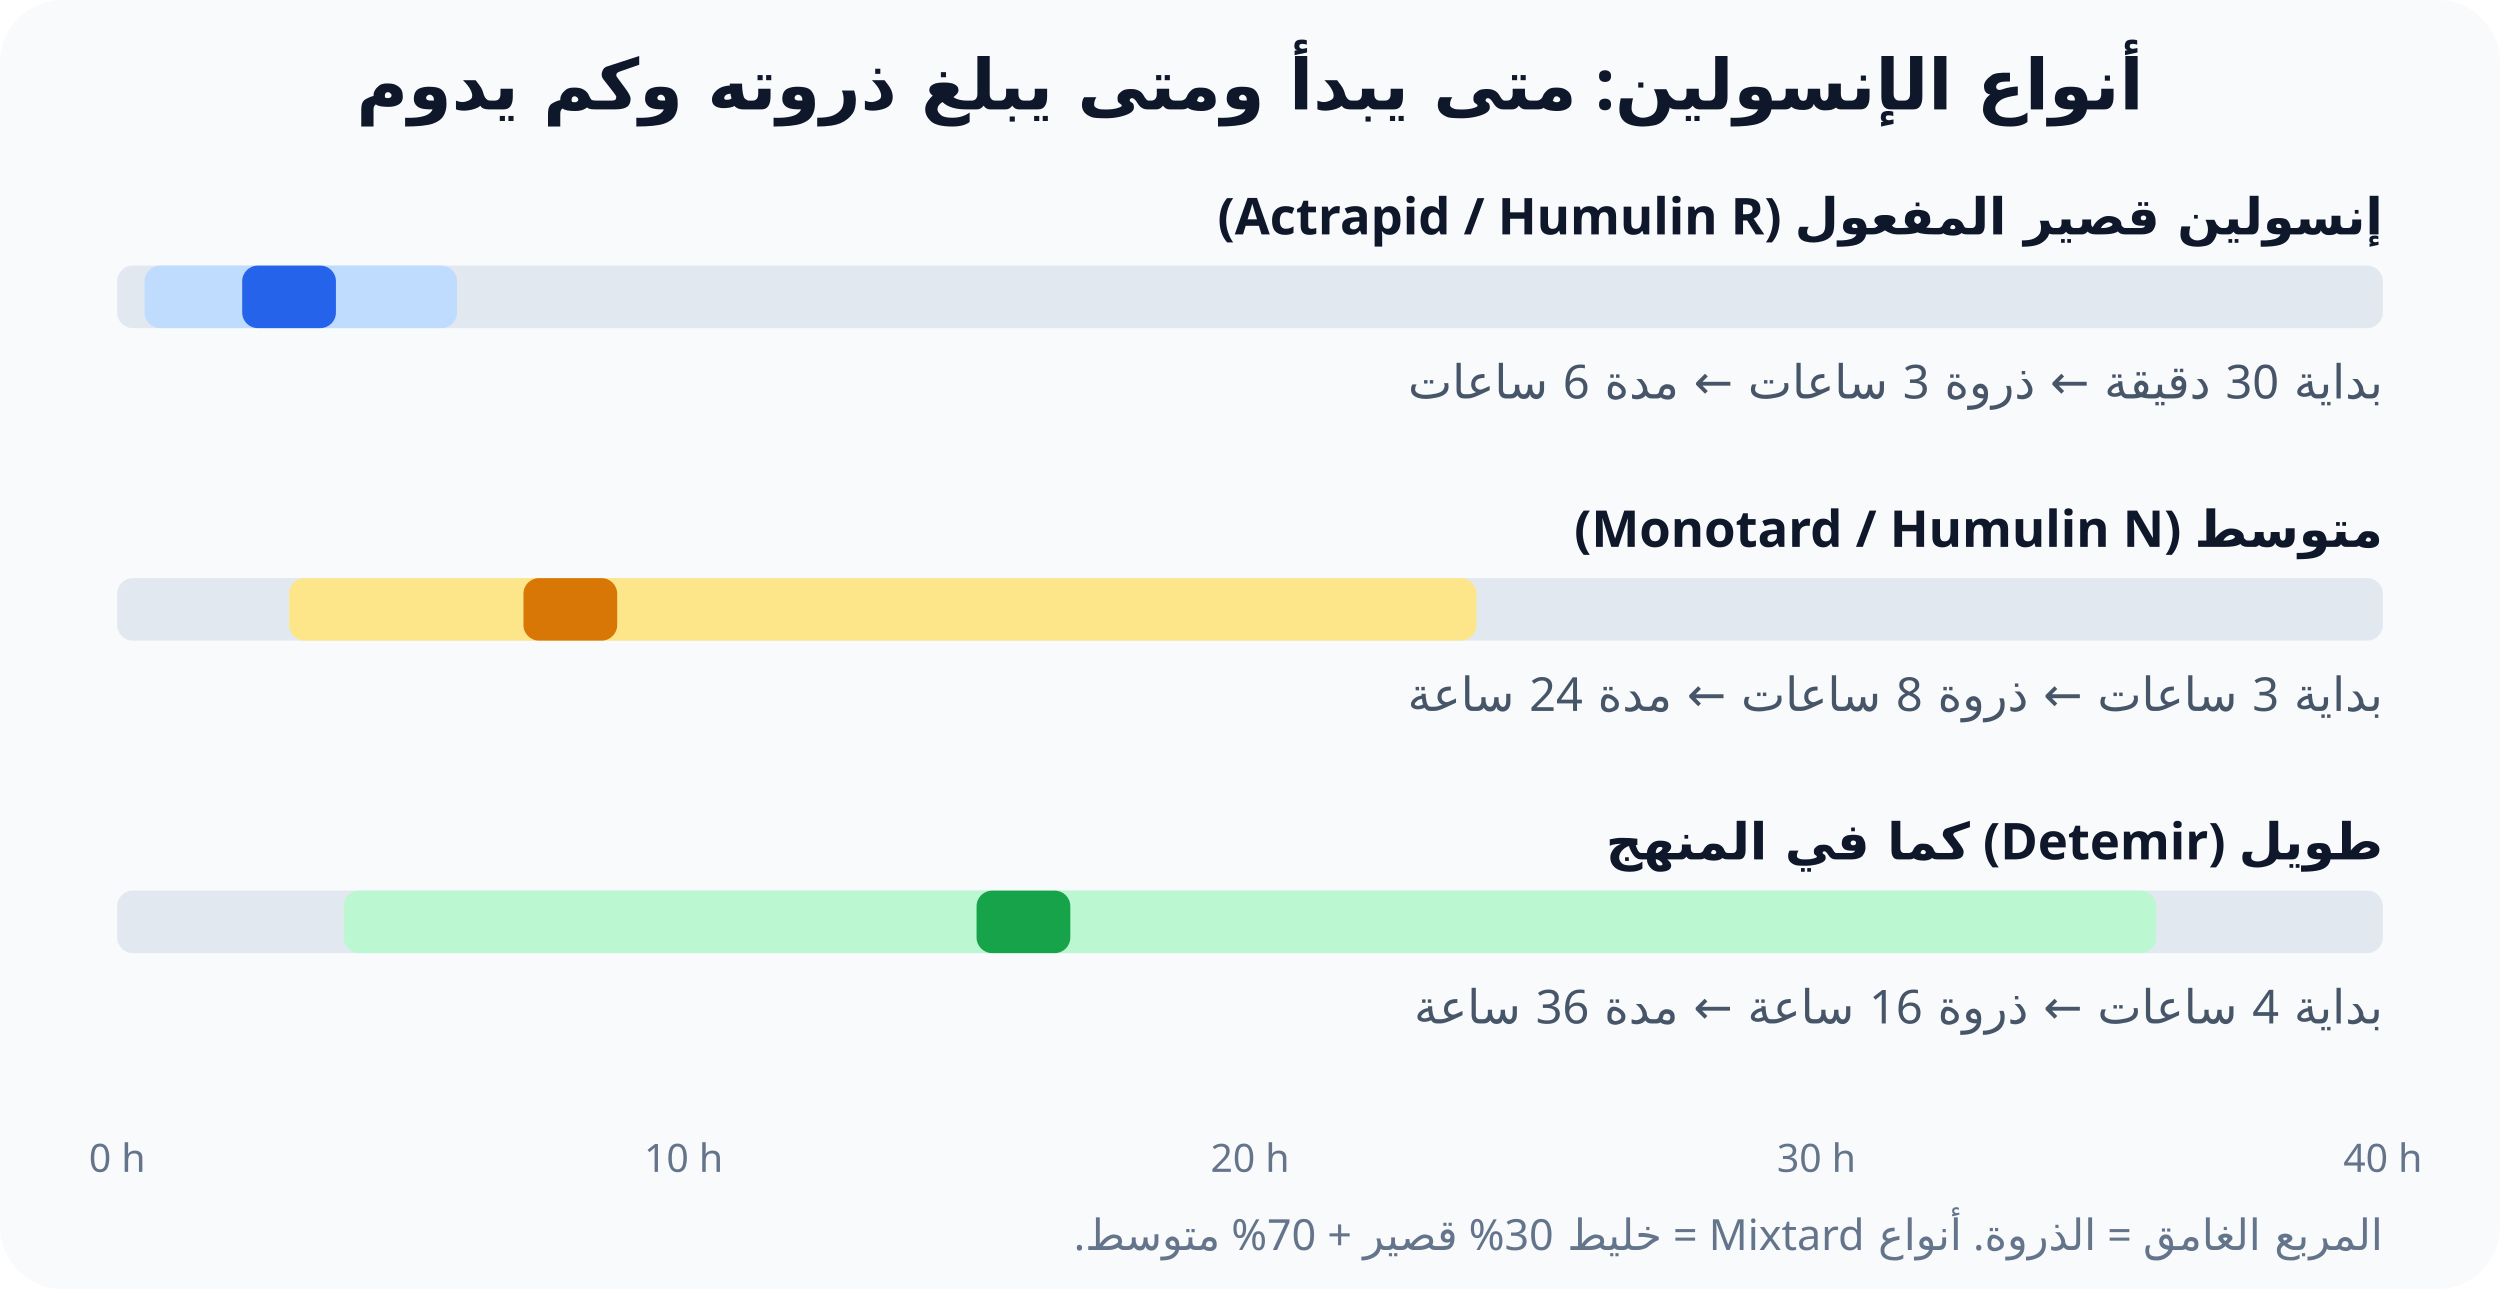
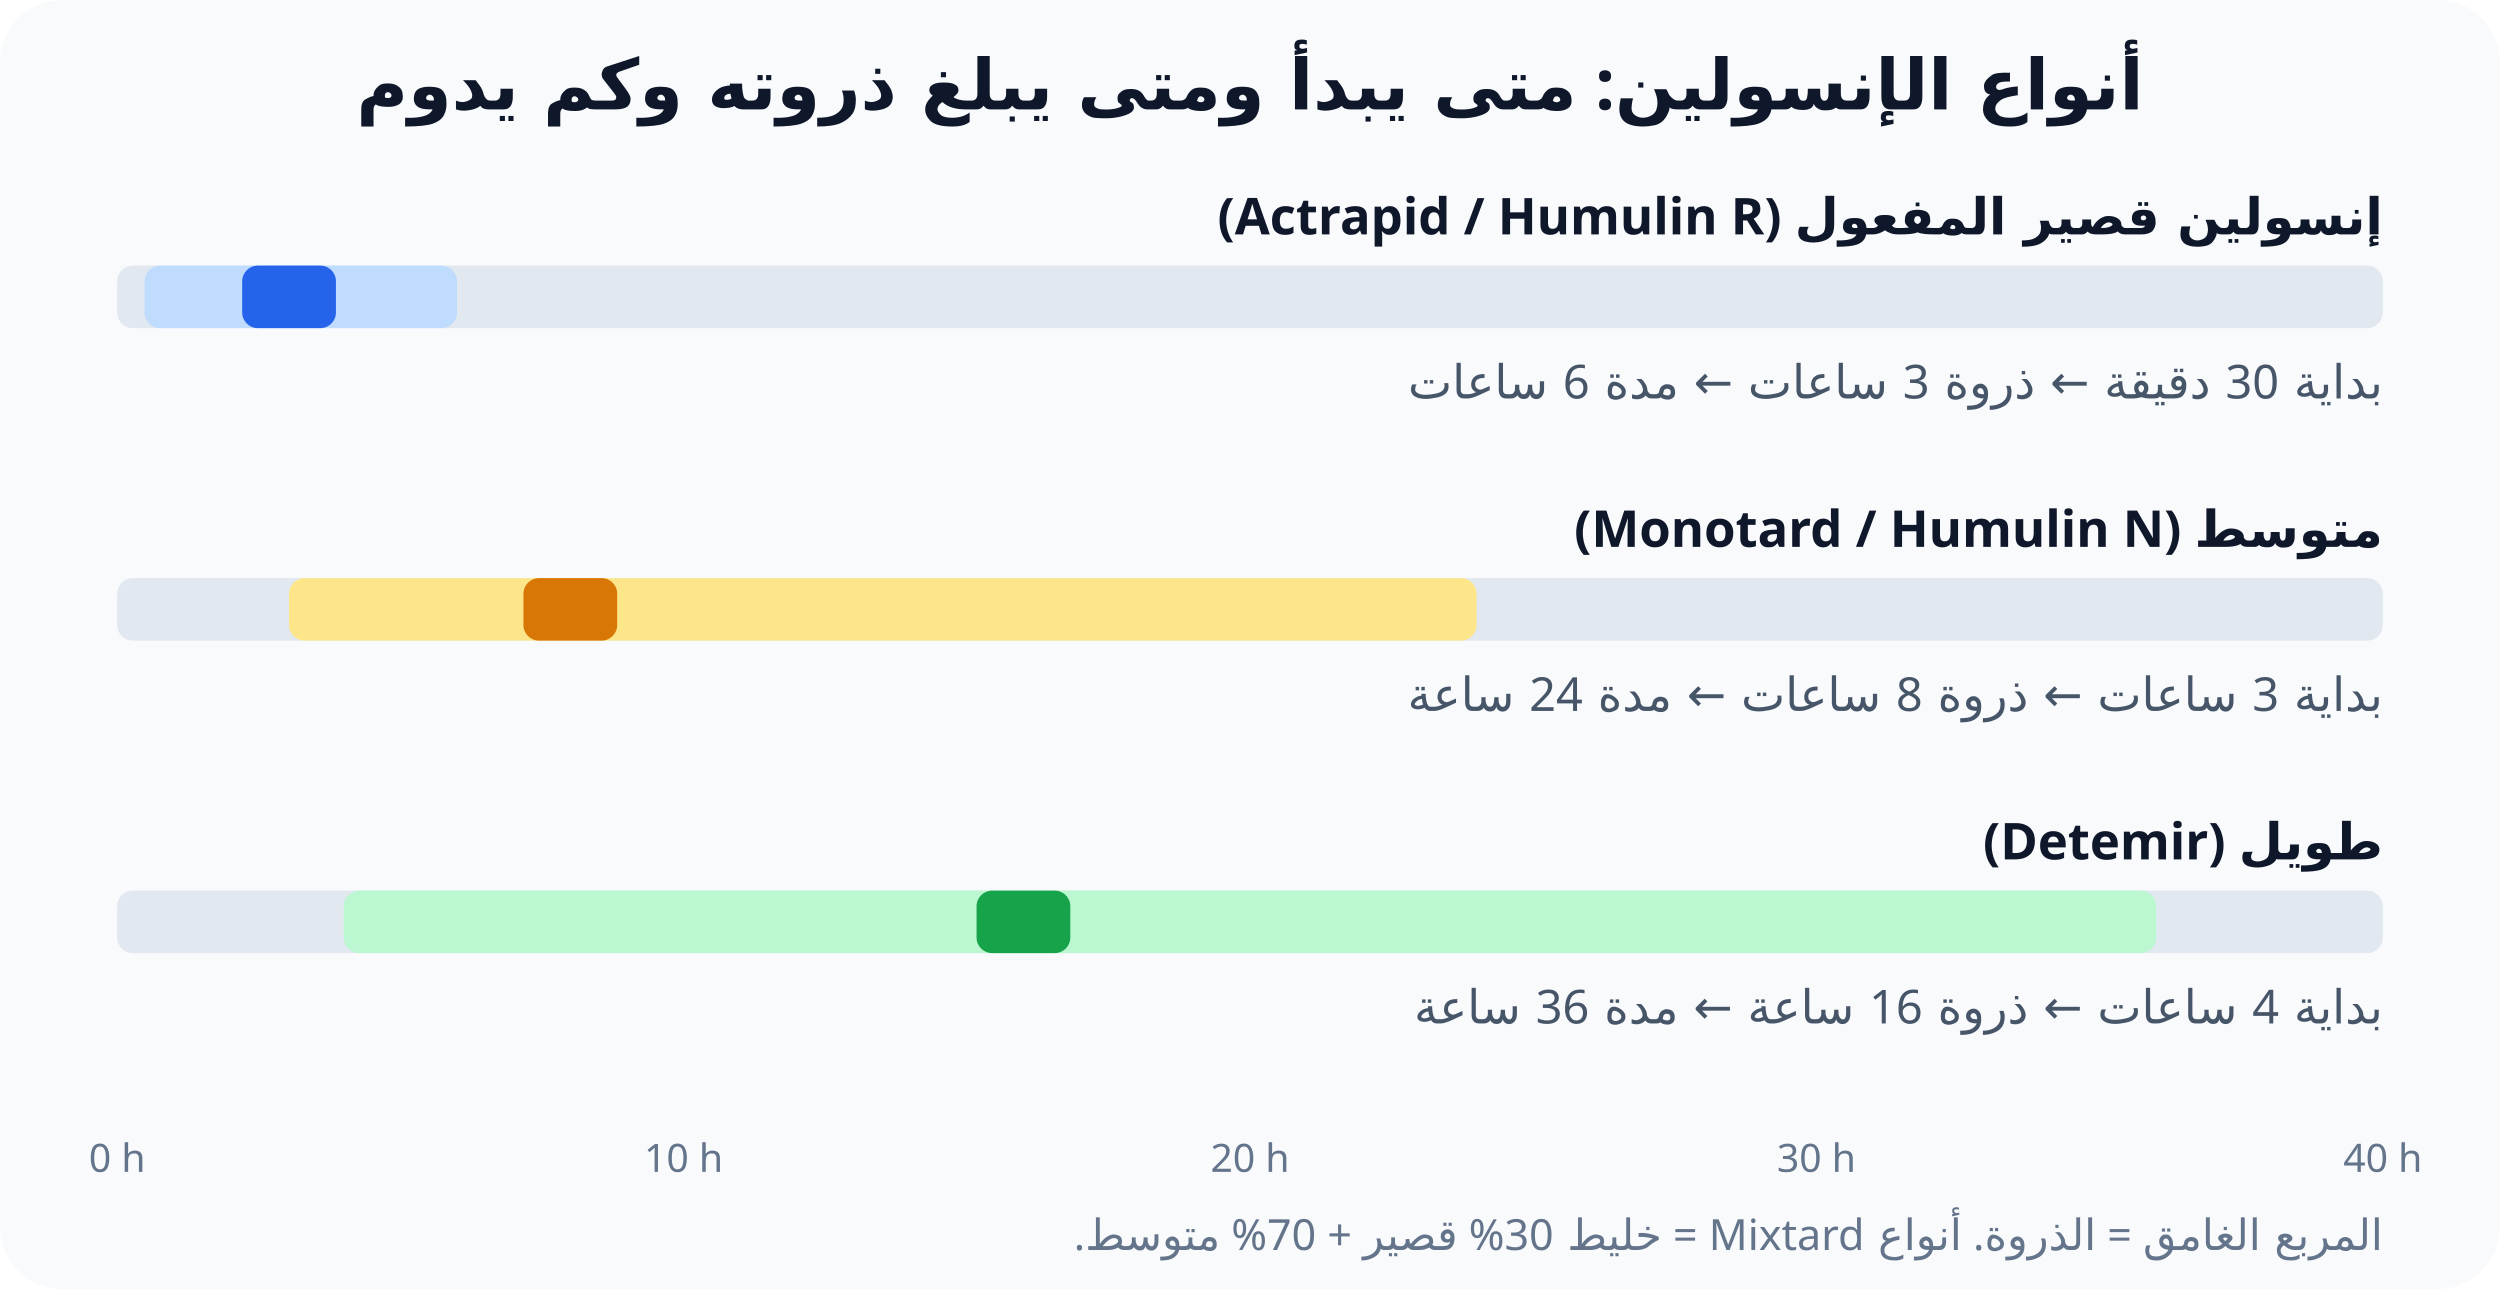
<svg xmlns="http://www.w3.org/2000/svg" viewBox="0 0 640 330" font-family="Cairo, Tahoma, sans-serif" direction="rtl">
  <rect width="640" height="330" rx="16" fill="#f8fafc" />
  <text x="320" y="28" text-anchor="middle" font-size="18" font-weight="800" fill="#0f172a">أنواع الإنسولين: متى يبدأ ومتى يبلغ ذروته وكم يدوم</text>
  <text x="610" y="60" text-anchor="start" font-size="13" font-weight="800" fill="#0f172a">إنسولين قصير المفعول (Actrapid / Humulin R)</text>
  <g direction="ltr">
    <rect x="30" y="68" width="580" height="16" rx="4" fill="#e2e8f0" />
    <rect x="37" y="68" width="80" height="16" rx="4" fill="#bfdbfe" />
    <rect x="62" y="68" width="24" height="16" rx="4" fill="#2563eb" />
  </g>
  <text x="610" y="102" text-anchor="start" font-size="12" fill="#475569">بداية 30 دقيقة ← ذروة 3 ساعات ← مدة 6 ساعات</text>
  <text x="610" y="140" text-anchor="start" font-size="13" font-weight="800" fill="#0f172a">متوسط (Monotard / Humulin N)</text>
  <g direction="ltr">
    <rect x="30" y="148" width="580" height="16" rx="4" fill="#e2e8f0" />
    <rect x="74" y="148" width="304" height="16" rx="4" fill="#fde68a" />
    <rect x="134" y="148" width="24" height="16" rx="4" fill="#d97706" />
  </g>
  <text x="610" y="182" text-anchor="start" font-size="12" fill="#475569">بداية 3 ساعات ← ذروة 8 ساعات ← مدة 24 ساعة</text>
-   <text x="610" y="220" text-anchor="start" font-size="13" font-weight="800" fill="#0f172a">طويل (Detemir) كما في المنهج</text>
+   <text x="610" y="220" text-anchor="start" font-size="13" font-weight="800" fill="#0f172a">طويل (Detemir)</text>
  <g direction="ltr">
    <rect x="30" y="228" width="580" height="16" rx="4" fill="#e2e8f0" />
    <rect x="88" y="228" width="464" height="16" rx="4" fill="#bbf7d0" />
    <rect x="250" y="228" width="24" height="16" rx="4" fill="#16a34a" />
  </g>
  <text x="610" y="262" text-anchor="start" font-size="12" fill="#475569">بداية 4 ساعات ← ذروة 16 ساعة ← مدة 36 ساعة</text>
  <g direction="ltr" font-size="10" fill="#64748b" text-anchor="middle">
    <text x="30" y="300">0 h</text>
    <text x="175" y="300">10 h</text>
    <text x="320" y="300">20 h</text>
    <text x="465" y="300">30 h</text>
    <text x="610" y="300">40 h</text>
  </g>
  <text x="610" y="320" text-anchor="start" font-size="11" fill="#64748b">المربع الغامق = الذروة. أنواع Mixtard = خليط 30% قصير + 70% متوسط.</text>
</svg>
